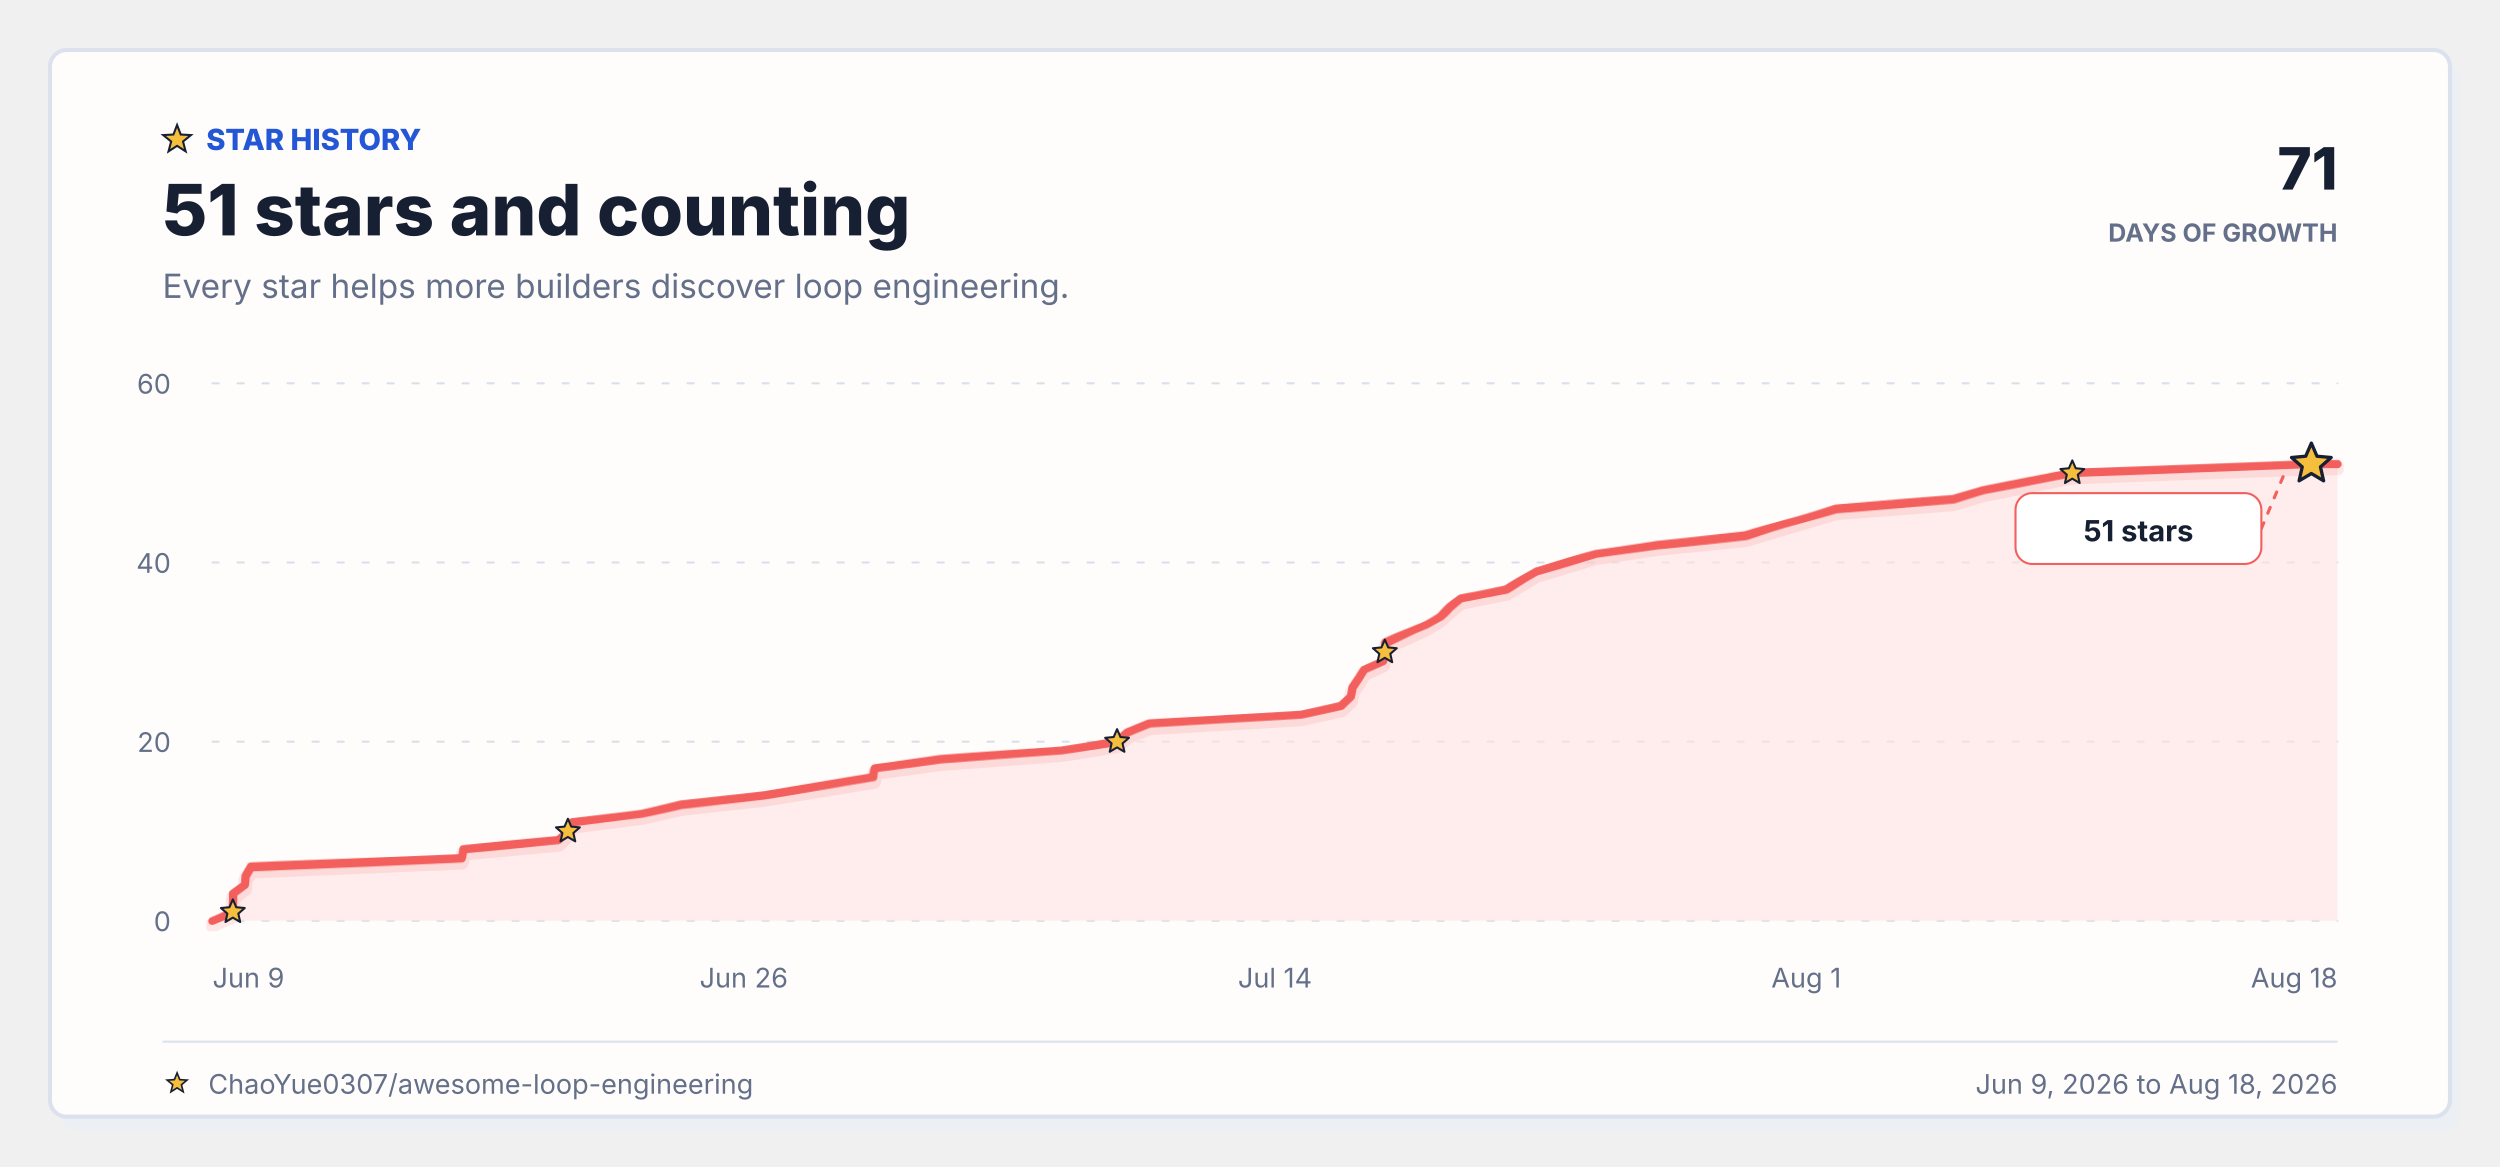
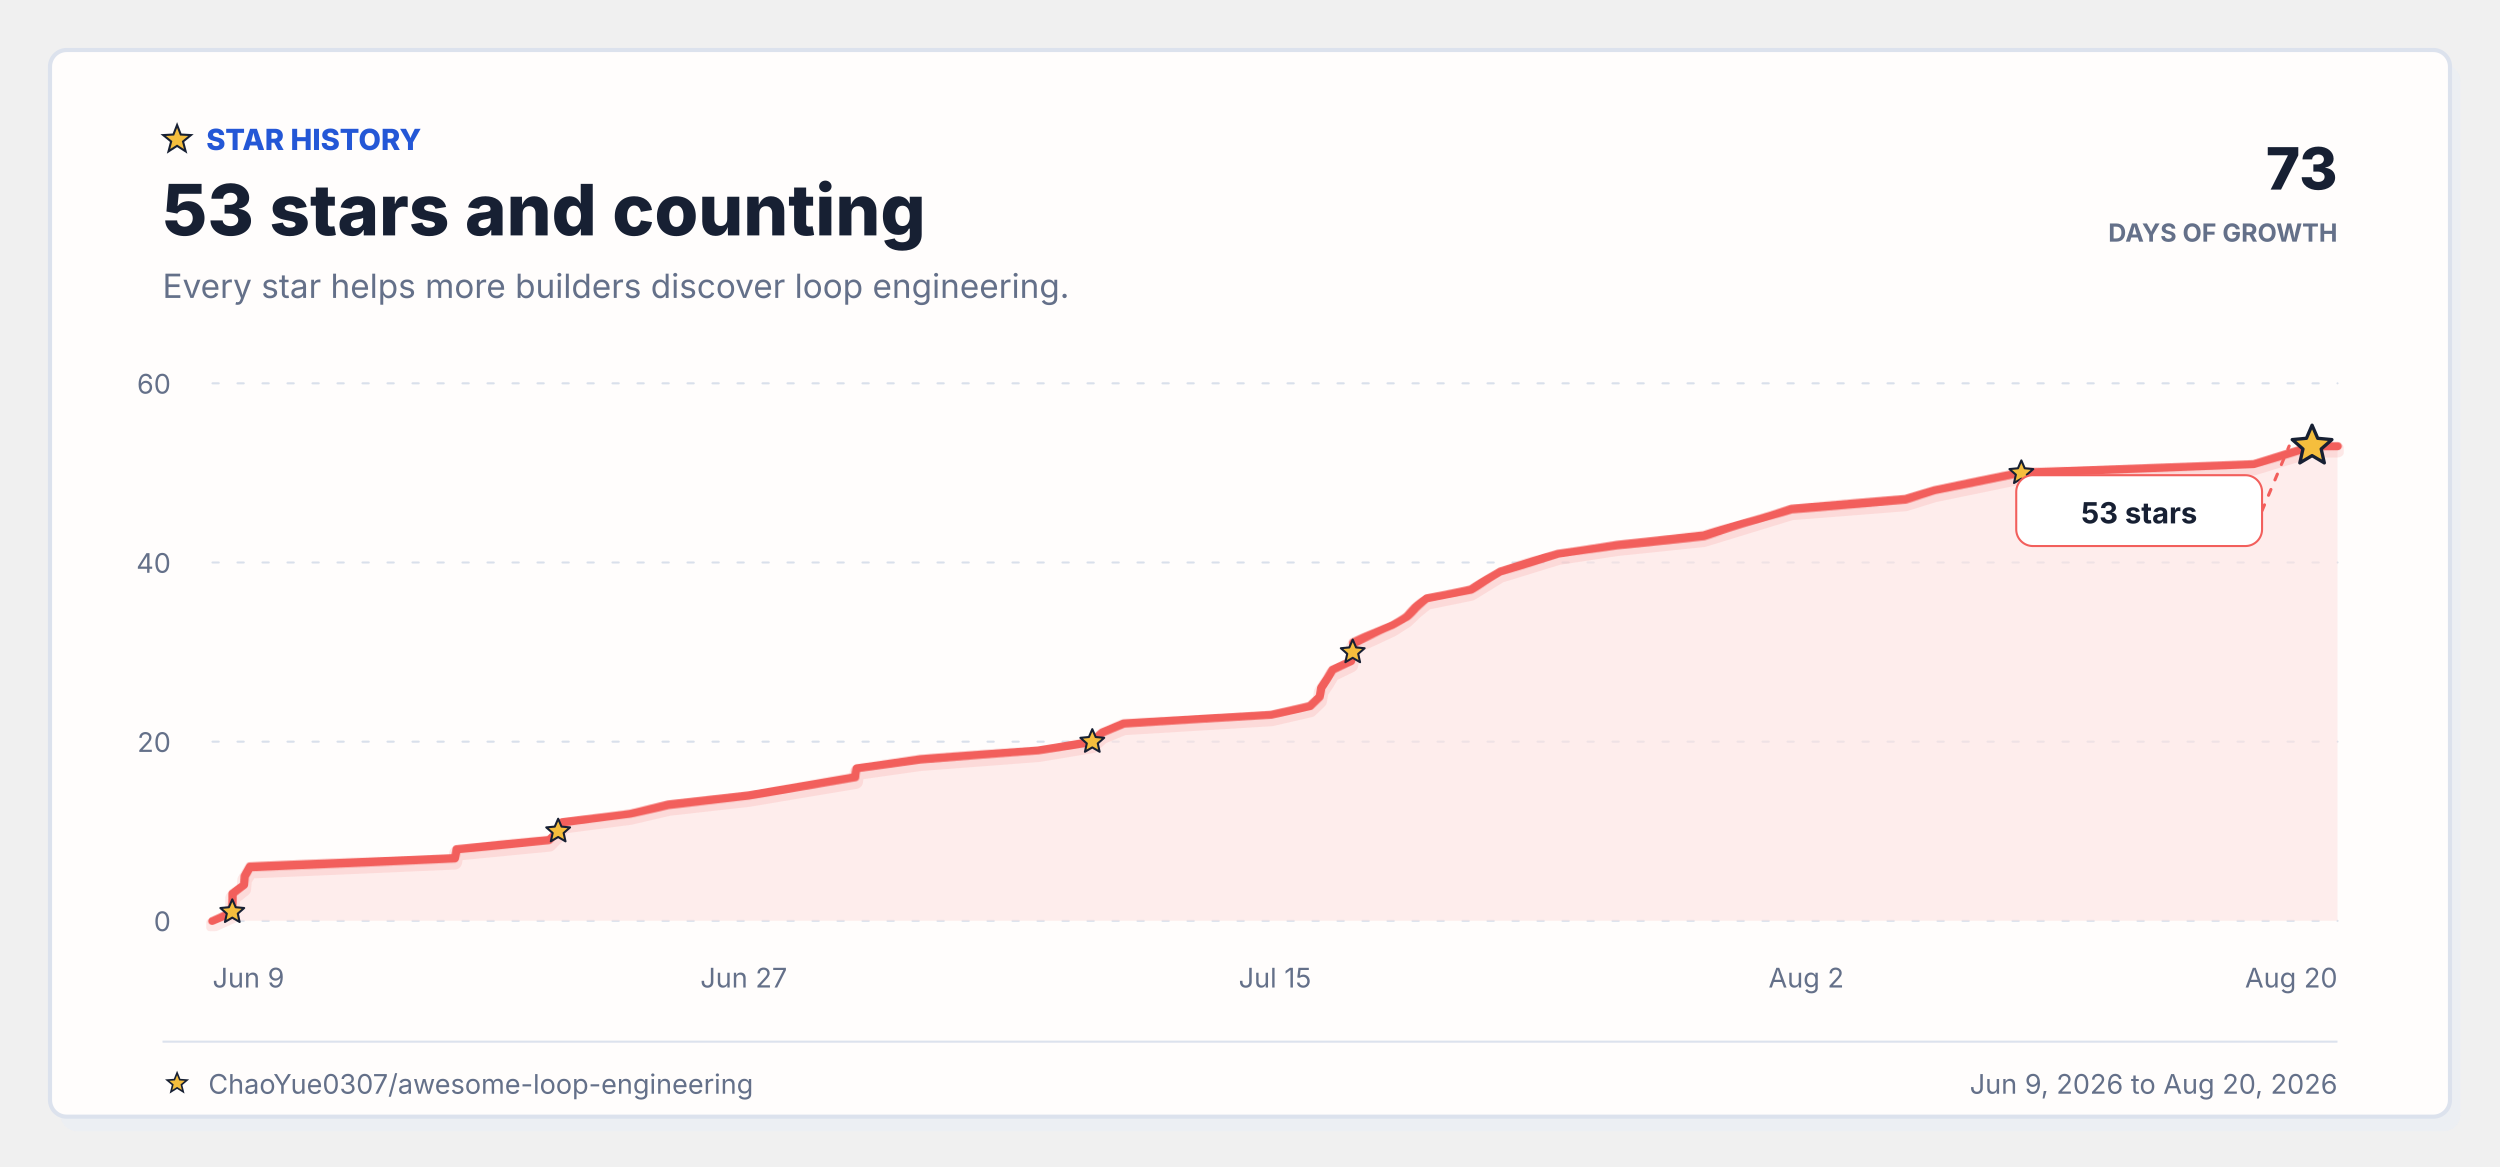
<svg xmlns="http://www.w3.org/2000/svg" width="1200" height="560" viewBox="0 0 1200 560" role="img" aria-labelledby="title desc">
  <style>
    text { font-family: ui-rounded, 'SF Pro Rounded', 'Nunito Sans', -apple-system, BlinkMacSystemFont, 'Segoe UI', sans-serif; letter-spacing: 0; }
  </style>
  <defs>
    <filter id="rough-line" x="-3%" y="-6%" width="106%" height="112%">
      <feTurbulence type="fractalNoise" baseFrequency="0.008 0.12" numOctaves="1" seed="17" result="noise" />
      <feDisplacementMap in="SourceGraphic" in2="noise" scale="1.2" xChannelSelector="R" yChannelSelector="G" />
    </filter>
    <clipPath id="plot-clip">
      <rect x="99" y="179" width="1026" height="268" />
    </clipPath>
  </defs>
  <rect x="29" y="31" width="1152" height="512" rx="8" fill="#E9EDF5" opacity="0.58" />
  <rect x="24" y="24" width="1152" height="512" rx="8" fill="#FFFDFC" stroke="#DCE2ED" stroke-width="2" />
  <path d="M 85 60 L 86.76 64.57 L 91.66 64.84 L 87.85 67.93 L 89.11 72.66 L 85 70 L 80.89 72.66 L 82.15 67.93 L 78.34 64.84 L 83.24 64.57 Z" fill="#F5BE3D" stroke="#172033" stroke-width="1" />
  <text x="99" y="72" fill="#2457D6" font-size="14" font-weight="800">STAR HISTORY</text>
-   <text x="78" y="113" fill="#172033" font-size="34" font-weight="760">51 stars and counting</text>
+   <text x="78" y="113" fill="#172033" font-size="34" font-weight="760">53 stars and counting</text>
  <text x="78" y="143" fill="#647089" font-size="16">Every star helps more builders discover loop engineering.</text>
-   <text x="1122" y="91" fill="#172033" font-size="28" font-weight="760" text-anchor="end">71</text>
+   <text x="1122" y="91" fill="#172033" font-size="28" font-weight="760" text-anchor="end">73</text>
  <text x="1122" y="116" fill="#647089" font-size="12" font-weight="750" text-anchor="end">DAYS OF GROWTH</text>
  <line x1="102" y1="442" x2="1122" y2="442" stroke="#D9E0EB" stroke-width="1" stroke-dasharray="3 9" stroke-linecap="round" />
  <text x="82" y="446.94" fill="#647089" font-size="13" text-anchor="end">0</text>
  <line x1="102" y1="356" x2="1122" y2="356" stroke="#D9E0EB" stroke-width="1" stroke-dasharray="3 9" stroke-linecap="round" />
  <text x="82" y="360.94" fill="#647089" font-size="13" text-anchor="end">20</text>
  <line x1="102" y1="270" x2="1122" y2="270" stroke="#D9E0EB" stroke-width="1" stroke-dasharray="3 9" stroke-linecap="round" />
  <text x="82" y="274.94" fill="#647089" font-size="13" text-anchor="end">40</text>
  <line x1="102" y1="184" x2="1122" y2="184" stroke="#D9E0EB" stroke-width="1" stroke-dasharray="3 9" stroke-linecap="round" />
  <text x="82" y="188.94" fill="#647089" font-size="13" text-anchor="end">60</text>
  <text x="102" y="474" fill="#647089" font-size="13" text-anchor="start">Jun 9</text>
-   <text x="357" y="474" fill="#647089" font-size="13" text-anchor="middle">Jun 26</text>
-   <text x="612" y="474" fill="#647089" font-size="13" text-anchor="middle">Jul 14</text>
-   <text x="867" y="474" fill="#647089" font-size="13" text-anchor="middle">Aug 1</text>
-   <text x="1122" y="474" fill="#647089" font-size="13" text-anchor="end">Aug 18</text>
+   <text x="357" y="474" fill="#647089" font-size="13" text-anchor="middle">Jun 27</text>
+   <text x="612" y="474" fill="#647089" font-size="13" text-anchor="middle">Jul 15</text>
+   <text x="867" y="474" fill="#647089" font-size="13" text-anchor="middle">Aug 2</text>
+   <text x="1122" y="474" fill="#647089" font-size="13" text-anchor="end">Aug 20</text>
  <g clip-path="url(#plot-clip)">
-     <path d="M 102 442 L 111.77 437.7 L 111.88 433.4 L 111.9 429.1 L 117.48 424.8 L 117.81 420.5 L 120.5 416.2 L 221.58 411.9 L 222.43 407.6 L 268.25 403.3 L 272.59 399 L 274.72 394.7 L 308.38 390.4 L 327.25 386.1 L 366.66 381.8 L 392.93 377.5 L 419.45 373.2 L 420.01 368.9 L 451.41 364.6 L 509.49 360.3 L 536.19 356 L 541.04 351.7 L 551.73 347.4 L 624.61 343.1 L 643.85 338.8 L 648.42 334.5 L 649.17 330.2 L 652.11 325.9 L 654.73 321.6 L 663.84 317.3 L 664.72 313 L 664.98 308.7 L 674.91 304.4 L 684.33 300.1 L 691.29 295.8 L 695.87 291.5 L 701.33 287.2 L 723.09 282.9 L 737.51 274.3 L 766.14 265.7 L 795.23 261.4 L 837.93 257.1 L 881.19 244.2 L 937.52 239.9 L 951.8 235.6 L 994.71 227 L 1109.45 222.7 L 1122 222.7 V 442 H 102 Z" fill="#FDE3E1" opacity="0.6" />
-     <path d="M 102 442 L 111.77 437.7 L 111.88 433.4 L 111.9 429.1 L 117.48 424.8 L 117.81 420.5 L 120.5 416.2 L 221.58 411.9 L 222.43 407.6 L 268.25 403.3 L 272.59 399 L 274.72 394.7 L 308.38 390.4 L 327.25 386.1 L 366.66 381.8 L 392.93 377.5 L 419.45 373.2 L 420.01 368.9 L 451.41 364.6 L 509.49 360.3 L 536.19 356 L 541.04 351.7 L 551.73 347.4 L 624.61 343.1 L 643.85 338.8 L 648.42 334.5 L 649.17 330.2 L 652.11 325.9 L 654.73 321.6 L 663.84 317.3 L 664.72 313 L 664.98 308.7 L 674.91 304.4 L 684.33 300.1 L 691.29 295.8 L 695.87 291.5 L 701.33 287.2 L 723.09 282.9 L 737.51 274.3 L 766.14 265.7 L 795.23 261.4 L 837.93 257.1 L 881.19 244.2 L 937.52 239.9 L 951.8 235.6 L 994.71 227 L 1109.45 222.7 L 1122 222.7" fill="none" stroke="#F25F5C" stroke-width="7" stroke-linejoin="round" stroke-linecap="round" opacity="0.13" transform="translate(0 2)" />
-     <path d="M 102 442 L 111.77 437.7 L 111.88 433.4 L 111.9 429.1 L 117.48 424.8 L 117.81 420.5 L 120.5 416.2 L 221.58 411.9 L 222.43 407.6 L 268.25 403.3 L 272.59 399 L 274.72 394.7 L 308.38 390.4 L 327.25 386.1 L 366.66 381.8 L 392.93 377.5 L 419.45 373.2 L 420.01 368.9 L 451.41 364.6 L 509.49 360.3 L 536.19 356 L 541.04 351.7 L 551.73 347.4 L 624.61 343.1 L 643.85 338.8 L 648.42 334.5 L 649.17 330.2 L 652.11 325.9 L 654.73 321.6 L 663.84 317.3 L 664.72 313 L 664.98 308.7 L 674.91 304.4 L 684.33 300.1 L 691.29 295.8 L 695.87 291.5 L 701.33 287.2 L 723.09 282.9 L 737.51 274.3 L 766.14 265.7 L 795.23 261.4 L 837.93 257.1 L 881.19 244.2 L 937.52 239.9 L 951.8 235.6 L 994.71 227 L 1109.45 222.7 L 1122 222.7" fill="none" stroke="#F25F5C" stroke-width="4" stroke-linejoin="round" stroke-linecap="round" filter="url(#rough-line)" />
+     <path d="M 102 442 L 111.5 437.7 L 111.61 433.4 L 111.63 429.1 L 117.06 424.8 L 117.38 420.5 L 119.99 416.2 L 218.3 411.9 L 219.13 407.6 L 263.69 403.3 L 267.92 399 L 269.99 394.7 L 302.73 390.4 L 321.08 386.1 L 359.41 381.8 L 384.95 377.5 L 410.75 373.2 L 411.3 368.9 L 441.83 364.6 L 498.33 360.3 L 524.3 356 L 529.01 351.7 L 539.4 347.4 L 610.3 343.1 L 629 338.8 L 633.45 334.5 L 634.17 330.2 L 637.03 325.9 L 639.58 321.6 L 648.45 317.3 L 649.3 313 L 649.56 308.7 L 659.22 304.4 L 668.38 300.1 L 675.14 295.8 L 679.6 291.5 L 684.91 287.2 L 706.08 282.9 L 720.1 274.3 L 747.95 265.7 L 776.23 261.4 L 817.77 257.1 L 859.85 244.2 L 914.63 239.9 L 928.52 235.6 L 970.25 227 L 1081.85 222.7 L 1109.79 214.1 L 1122 214.1 V 442 H 102 Z" fill="#FDE3E1" opacity="0.6" />
+     <path d="M 102 442 L 111.5 437.7 L 111.61 433.4 L 111.63 429.1 L 117.06 424.8 L 117.38 420.5 L 119.99 416.2 L 218.3 411.9 L 219.13 407.6 L 263.69 403.3 L 267.92 399 L 269.99 394.7 L 302.73 390.4 L 321.08 386.1 L 359.41 381.8 L 384.95 377.5 L 410.75 373.2 L 411.3 368.9 L 441.83 364.6 L 498.33 360.3 L 524.3 356 L 529.01 351.7 L 539.4 347.4 L 610.3 343.1 L 629 338.8 L 633.45 334.5 L 634.17 330.2 L 637.03 325.9 L 639.58 321.6 L 648.45 317.3 L 649.3 313 L 649.56 308.7 L 659.22 304.4 L 668.38 300.1 L 675.14 295.8 L 679.6 291.5 L 684.91 287.2 L 706.08 282.9 L 720.1 274.3 L 747.95 265.7 L 776.23 261.4 L 817.77 257.1 L 859.85 244.2 L 914.63 239.9 L 928.52 235.6 L 970.25 227 L 1081.85 222.7 L 1109.79 214.1 L 1122 214.1" fill="none" stroke="#F25F5C" stroke-width="7" stroke-linejoin="round" stroke-linecap="round" opacity="0.13" transform="translate(0 2)" />
+     <path d="M 102 442 L 111.5 437.7 L 111.61 433.4 L 111.63 429.1 L 117.06 424.8 L 117.38 420.5 L 119.99 416.2 L 218.3 411.9 L 219.13 407.6 L 263.69 403.3 L 267.92 399 L 269.99 394.7 L 302.73 390.4 L 321.08 386.1 L 359.41 381.8 L 384.95 377.5 L 410.75 373.2 L 411.3 368.9 L 441.83 364.6 L 498.33 360.3 L 524.3 356 L 529.01 351.7 L 539.4 347.4 L 610.3 343.1 L 629 338.8 L 633.45 334.5 L 634.17 330.2 L 637.03 325.9 L 639.58 321.6 L 648.45 317.3 L 649.3 313 L 649.56 308.7 L 659.22 304.4 L 668.38 300.1 L 675.14 295.8 L 679.6 291.5 L 684.91 287.2 L 706.08 282.9 L 720.1 274.3 L 747.95 265.7 L 776.23 261.4 L 817.77 257.1 L 859.85 244.2 L 914.63 239.9 L 928.52 235.6 L 970.25 227 L 1081.85 222.7 L 1109.79 214.1 L 1122 214.1" fill="none" stroke="#F25F5C" stroke-width="4" stroke-linejoin="round" stroke-linecap="round" filter="url(#rough-line)" />
  </g>
-   <path d="M 111.77 431.7 L 113.39 435.47 L 117.47 435.85 L 114.39 438.55 L 115.29 442.55 L 111.77 440.46 L 108.24 442.55 L 109.14 438.55 L 106.06 435.85 L 110.14 435.47 Z" fill="#F5BE3D" stroke="#172033" stroke-width="1" stroke-linejoin="round" />
-   <path d="M 272.59 393 L 274.21 396.77 L 278.3 397.15 L 275.21 399.85 L 276.12 403.85 L 272.59 401.76 L 269.06 403.85 L 269.96 399.85 L 266.88 397.15 L 270.97 396.77 Z" fill="#F5BE3D" stroke="#172033" stroke-width="1" stroke-linejoin="round" />
-   <path d="M 536.19 350 L 537.82 353.77 L 541.9 354.15 L 538.82 356.85 L 539.72 360.85 L 536.19 358.76 L 532.67 360.85 L 533.57 356.85 L 530.49 354.15 L 534.57 353.77 Z" fill="#F5BE3D" stroke="#172033" stroke-width="1" stroke-linejoin="round" />
-   <path d="M 664.72 307 L 666.34 310.77 L 670.43 311.15 L 667.34 313.85 L 668.25 317.85 L 664.72 315.76 L 661.19 317.85 L 662.09 313.85 L 659.01 311.15 L 663.1 310.77 Z" fill="#F5BE3D" stroke="#172033" stroke-width="1" stroke-linejoin="round" />
-   <path d="M 994.71 221 L 996.33 224.77 L 1000.41 225.15 L 997.33 227.85 L 998.23 231.85 L 994.71 229.76 L 991.18 231.85 L 992.08 227.85 L 989 225.15 L 993.08 224.77 Z" fill="#F5BE3D" stroke="#172033" stroke-width="1" stroke-linejoin="round" />
-   <path d="M 1109.45 212.7 L 1112.15 218.98 L 1118.96 219.61 L 1113.82 224.12 L 1115.33 230.79 L 1109.45 227.3 L 1103.57 230.79 L 1105.07 224.12 L 1099.94 219.61 L 1106.74 218.98 Z" fill="#F5BE3D" stroke="#172033" stroke-width="1.6" stroke-linejoin="round" />
-   <path d="M 1085.45 253.7 L 1098.45 222.7" fill="none" stroke="#F25F5C" stroke-width="1.5" stroke-dasharray="3 5" stroke-linecap="round" />
-   <rect x="967.45" y="236.7" width="118" height="34" rx="8" fill="#FFFFFF" stroke="#F25F5C" />
-   <text x="1026.45" y="259.82" fill="#172033" font-size="14" font-weight="700" text-anchor="middle">51 stars</text>
+   <path d="M 111.5 431.7 L 113.12 435.47 L 117.2 435.85 L 114.12 438.55 L 115.02 442.55 L 111.5 440.46 L 107.97 442.55 L 108.87 438.55 L 105.79 435.85 L 109.88 435.47 Z" fill="#F5BE3D" stroke="#172033" stroke-width="1" stroke-linejoin="round" />
+   <path d="M 267.92 393 L 269.54 396.77 L 273.62 397.15 L 270.54 399.85 L 271.44 403.85 L 267.92 401.76 L 264.39 403.85 L 265.29 399.85 L 262.21 397.15 L 266.29 396.77 Z" fill="#F5BE3D" stroke="#172033" stroke-width="1" stroke-linejoin="round" />
+   <path d="M 524.3 350 L 525.92 353.77 L 530.01 354.15 L 526.92 356.85 L 527.83 360.85 L 524.3 358.76 L 520.77 360.85 L 521.67 356.85 L 518.59 354.15 L 522.68 353.77 Z" fill="#F5BE3D" stroke="#172033" stroke-width="1" stroke-linejoin="round" />
+   <path d="M 649.3 307 L 650.92 310.77 L 655.01 311.15 L 651.93 313.85 L 652.83 317.85 L 649.3 315.76 L 645.78 317.85 L 646.68 313.85 L 643.6 311.15 L 647.68 310.77 Z" fill="#F5BE3D" stroke="#172033" stroke-width="1" stroke-linejoin="round" />
+   <path d="M 970.25 221 L 971.87 224.77 L 975.96 225.15 L 972.87 227.85 L 973.78 231.85 L 970.25 229.76 L 966.72 231.85 L 967.62 227.85 L 964.54 225.15 L 968.63 224.77 Z" fill="#F5BE3D" stroke="#172033" stroke-width="1" stroke-linejoin="round" />
+   <path d="M 1109.79 204.1 L 1112.5 210.38 L 1119.3 211.01 L 1114.17 215.52 L 1115.67 222.19 L 1109.79 218.7 L 1103.92 222.19 L 1105.42 215.52 L 1100.28 211.01 L 1107.09 210.38 Z" fill="#F5BE3D" stroke="#172033" stroke-width="1.6" stroke-linejoin="round" />
+   <path d="M 1085.79 245.1 L 1098.79 214.1" fill="none" stroke="#F25F5C" stroke-width="1.5" stroke-dasharray="3 5" stroke-linecap="round" />
+   <rect x="967.79" y="228.1" width="118" height="34" rx="8" fill="#FFFFFF" stroke="#F25F5C" />
+   <text x="1026.79" y="251.22" fill="#172033" font-size="14" font-weight="700" text-anchor="middle">53 stars</text>
  <line x1="78" y1="500" x2="1122" y2="500" stroke="#DCE2ED" />
  <path d="M 85 515 L 86.29 518.22 L 89.76 518.45 L 87.09 520.68 L 87.94 524.05 L 85 522.2 L 82.06 524.05 L 82.91 520.68 L 80.24 518.45 L 83.71 518.22 Z" fill="#F5BE3D" stroke="#172033" stroke-width="0.8" />
  <text x="100" y="525" fill="#647089" font-size="13">ChaoYue0307/awesome-loop-engineering</text>
-   <text x="1122" y="525" fill="#647089" font-size="13" text-anchor="end">Jun 9, 2026 to Aug 18, 2026</text>
+   <text x="1122" y="525" fill="#647089" font-size="13" text-anchor="end">Jun 9, 2026 to Aug 20, 2026</text>
</svg>
